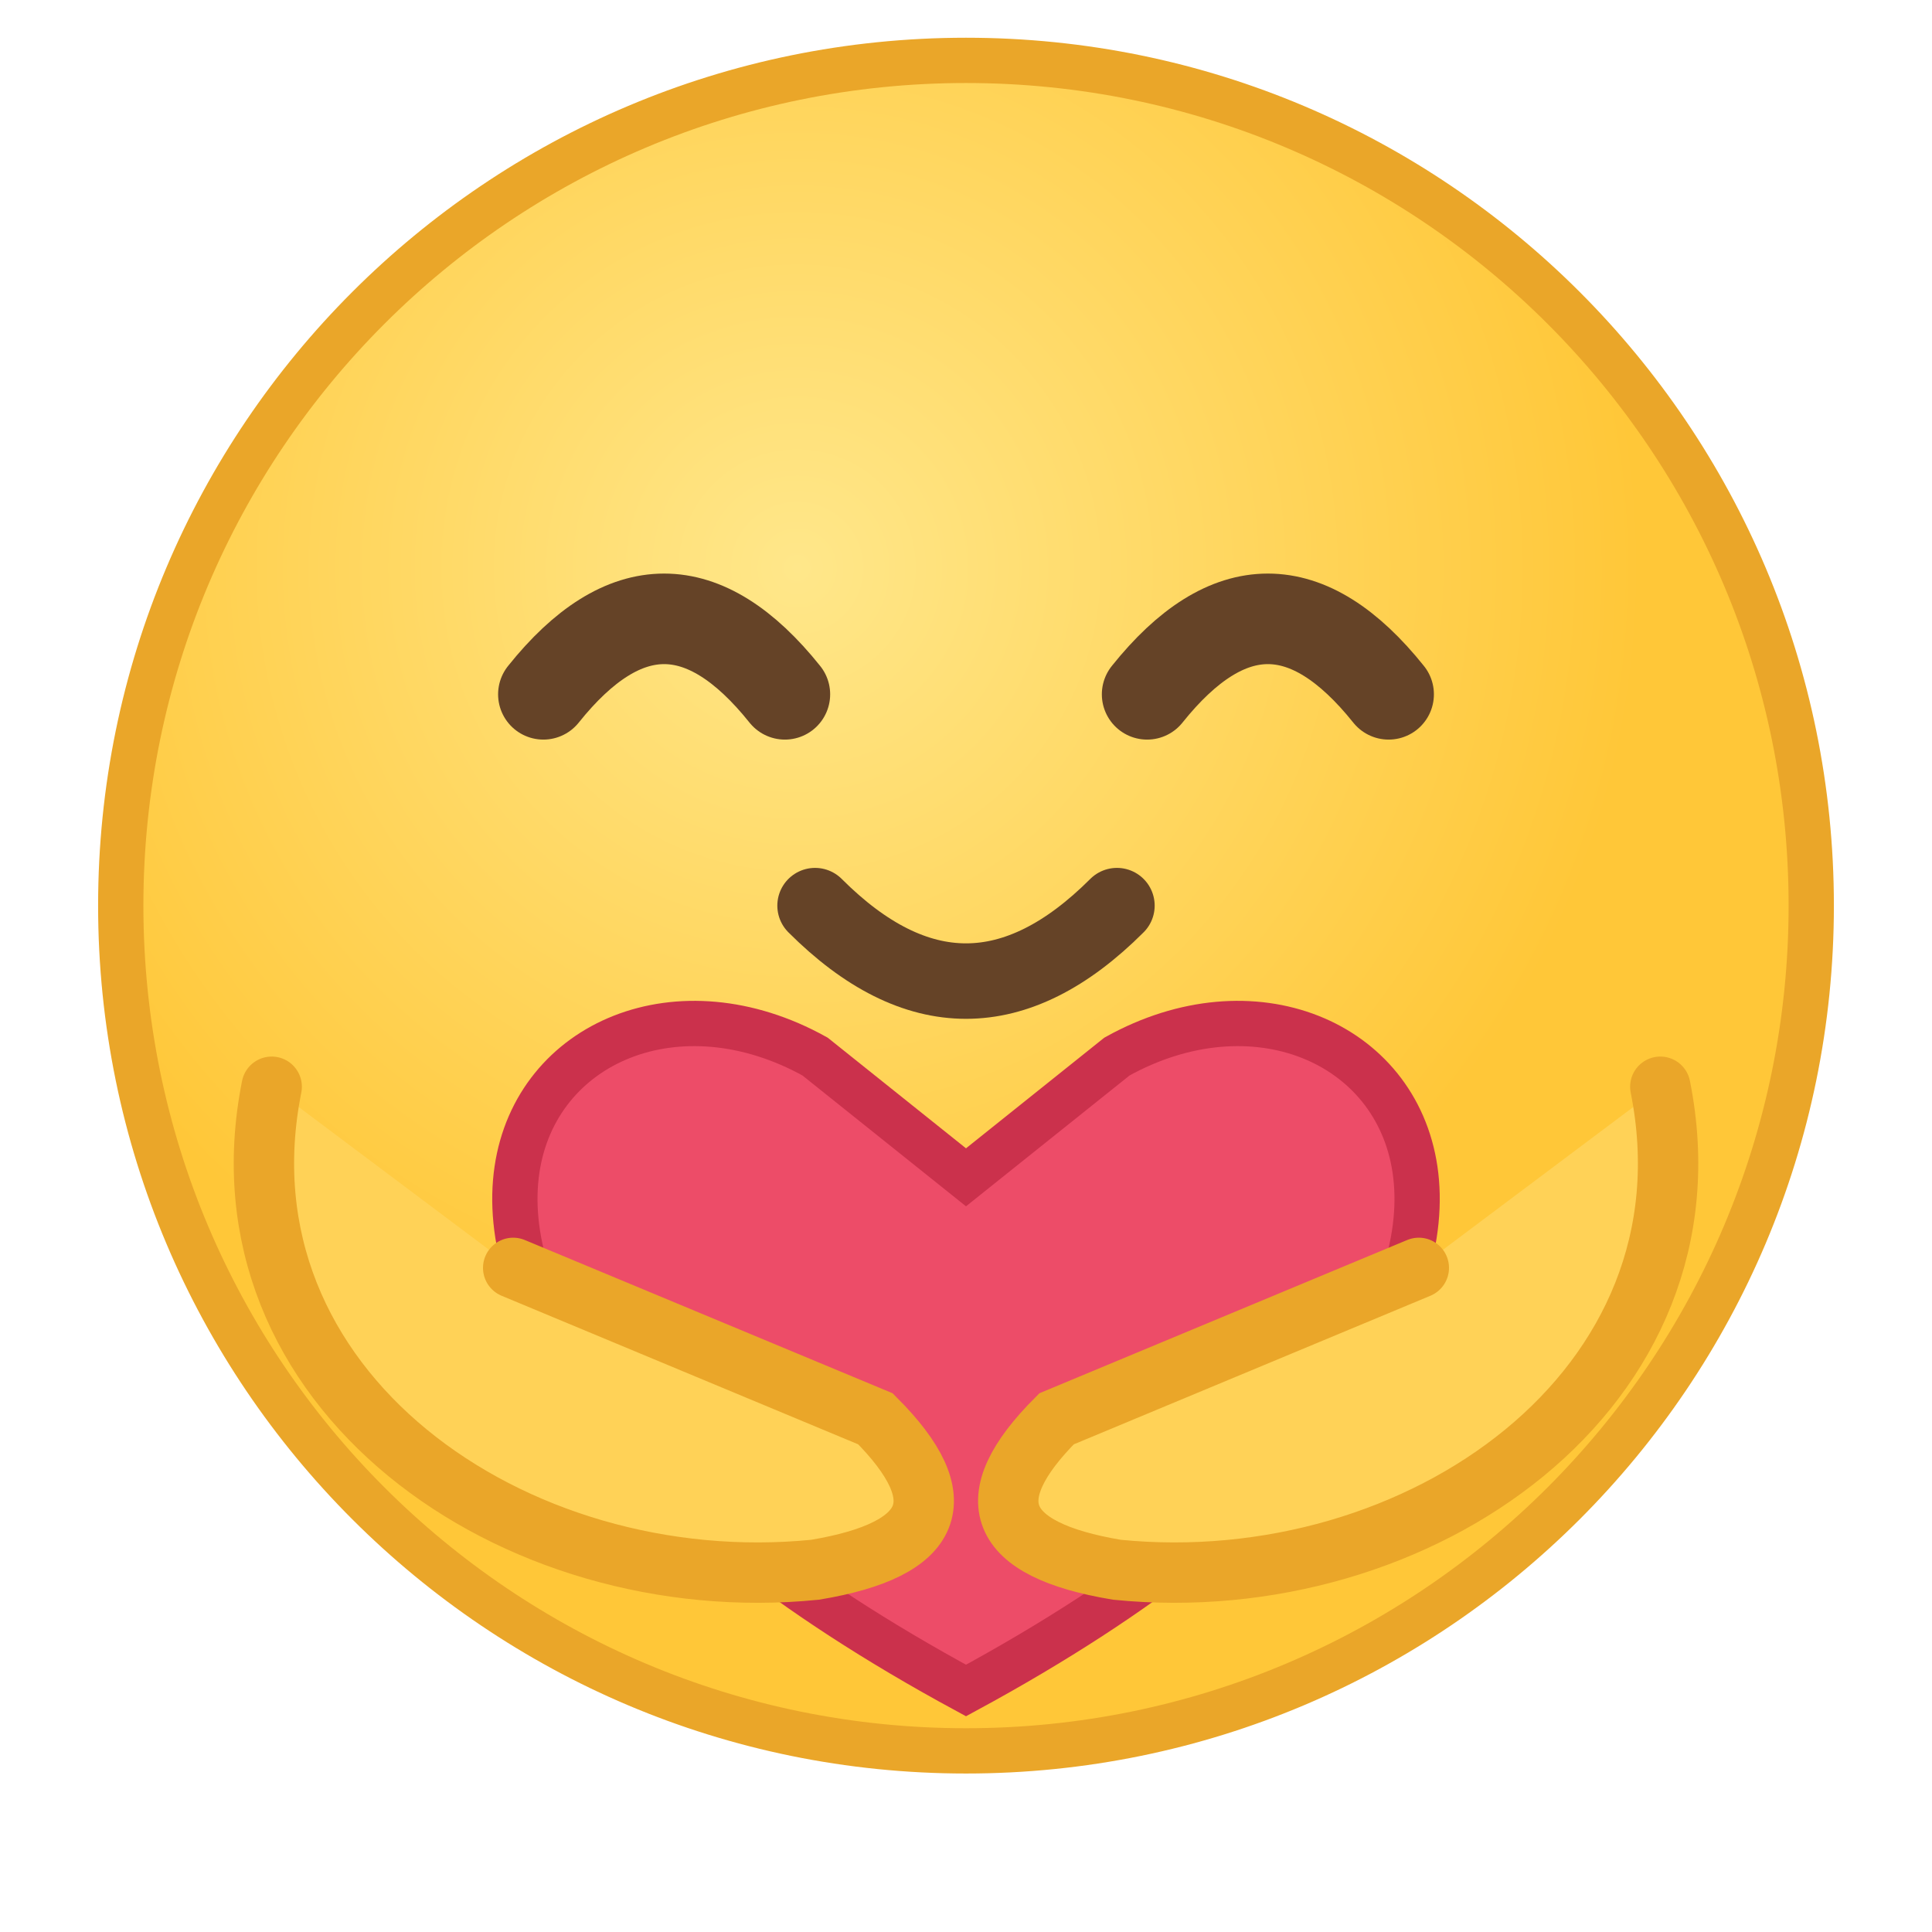
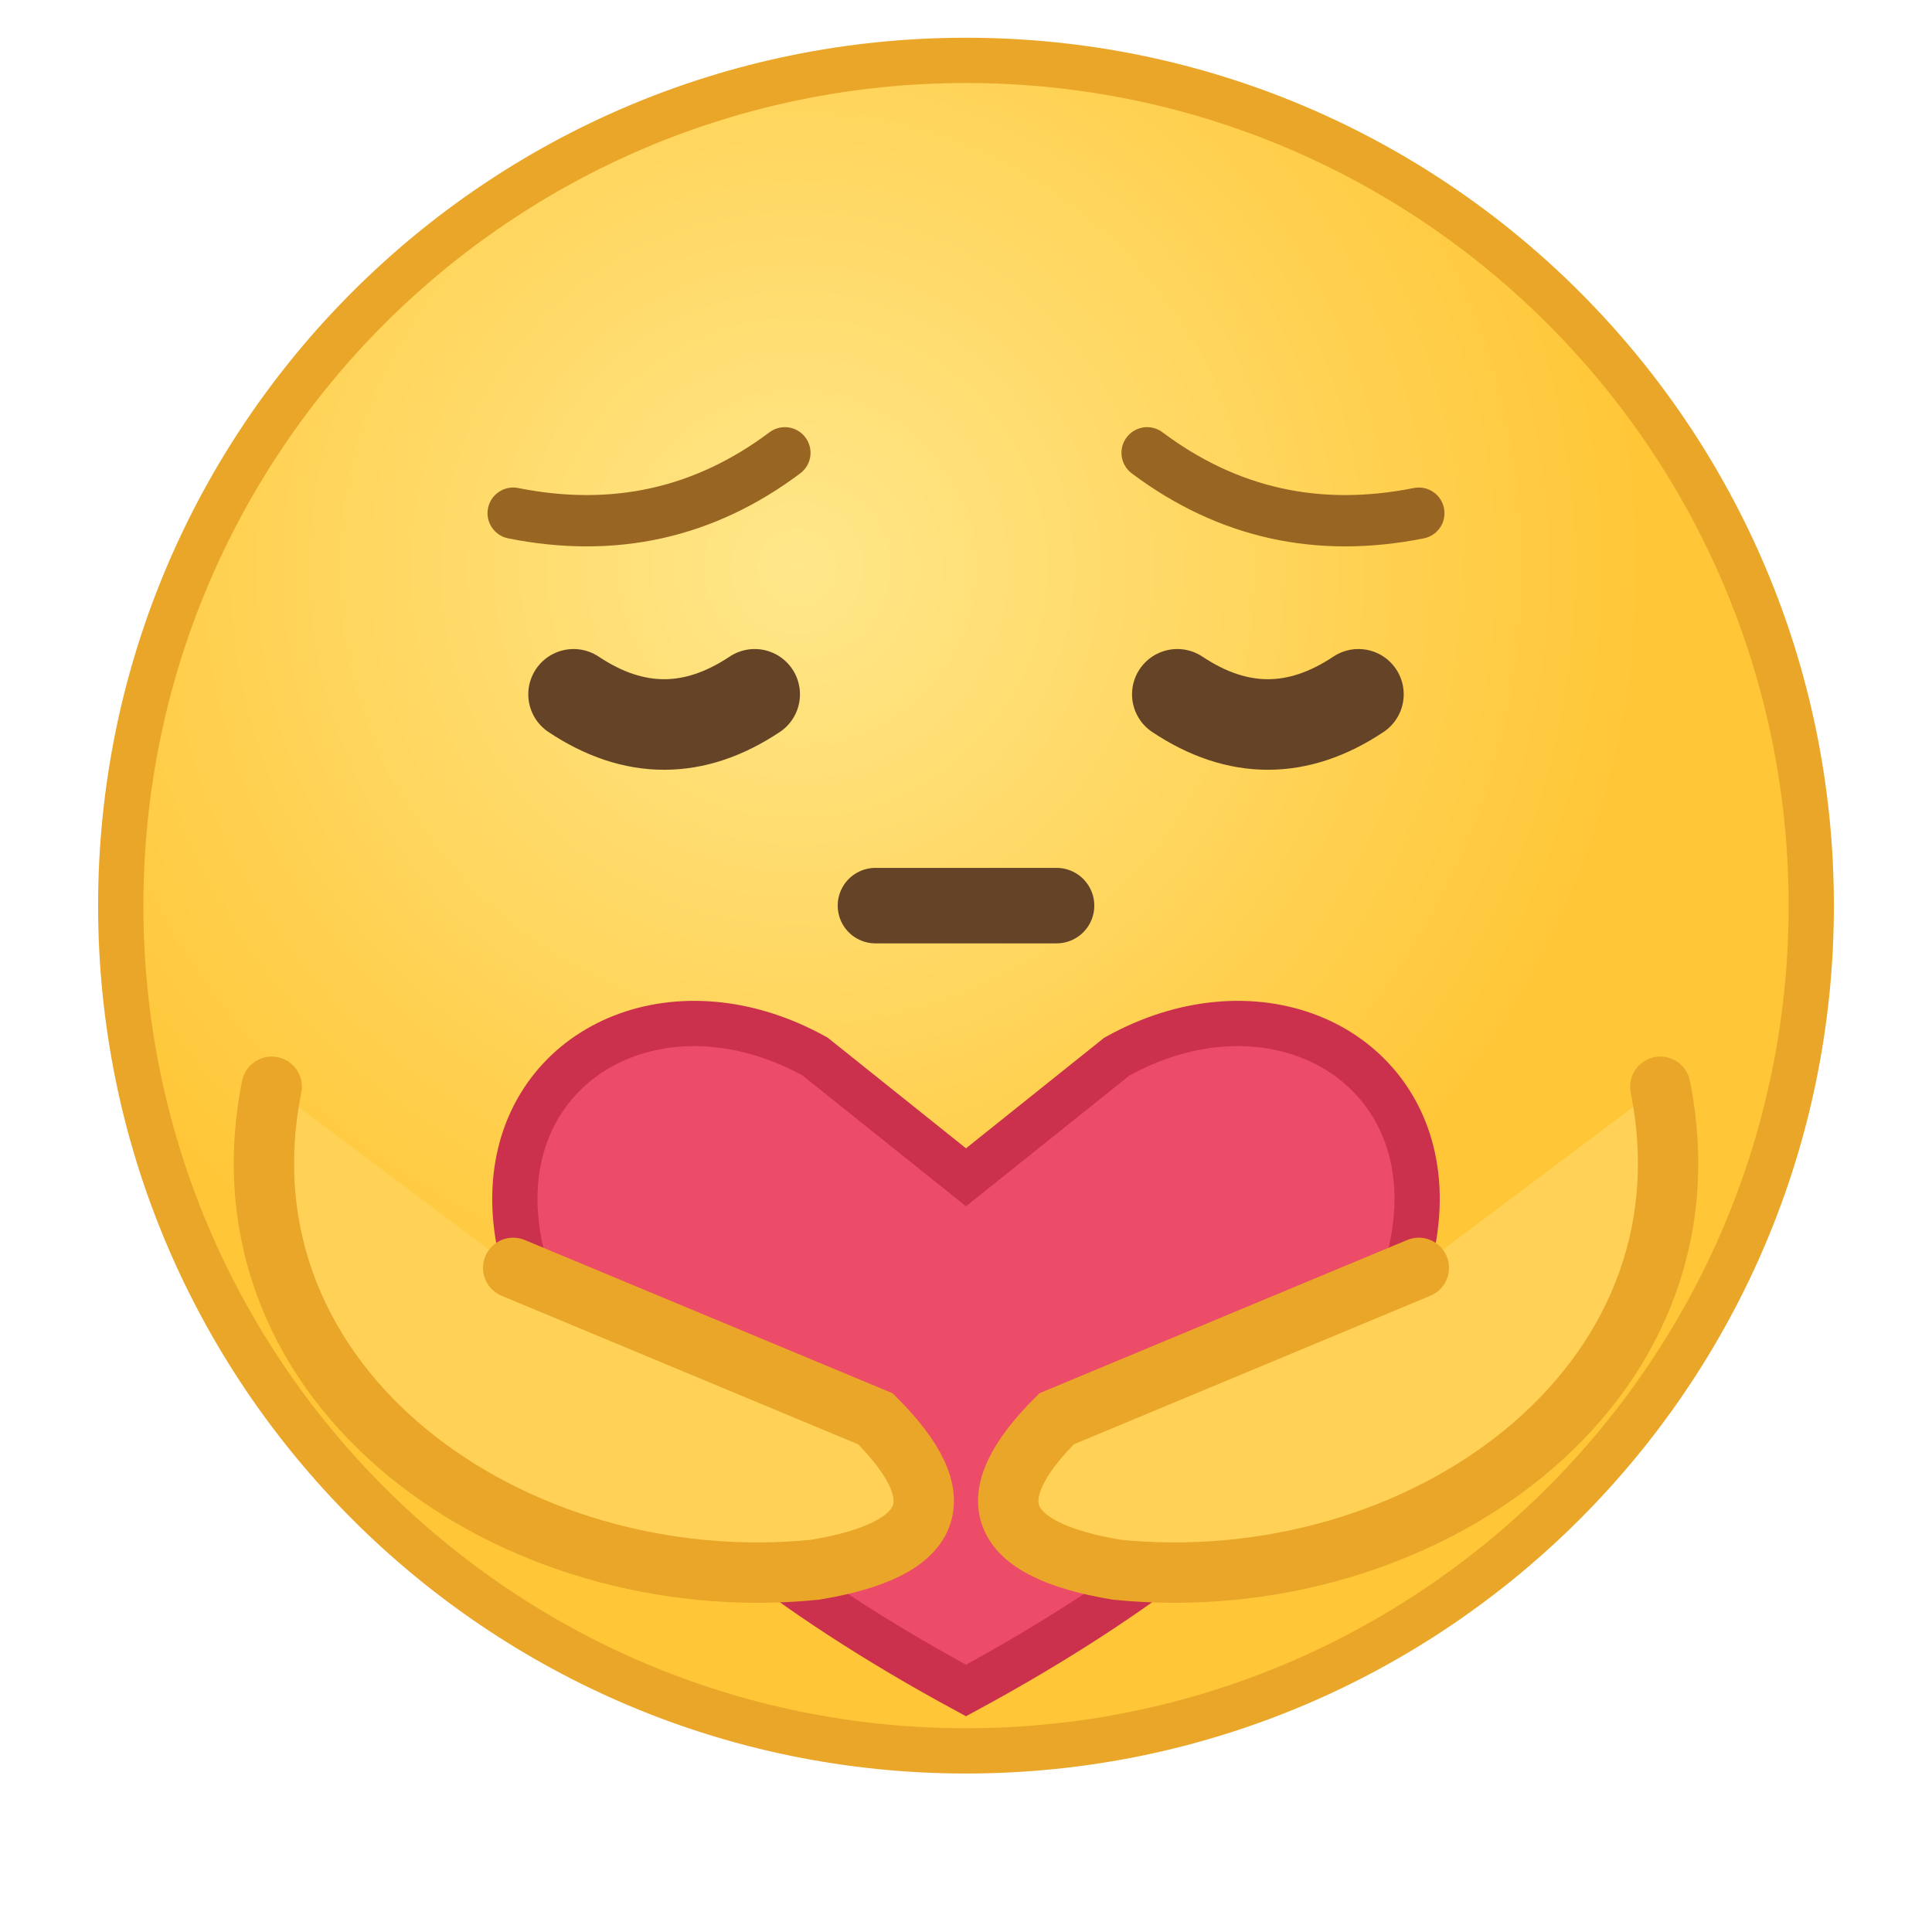
<svg xmlns="http://www.w3.org/2000/svg" viewBox="0 0 64 64">
  <defs>
    <radialGradient id="f" cx=".4" cy=".3">
      <stop stop-color="#ffe78a" />
      <stop offset="1" stop-color="#ffc738" />
    </radialGradient>
  </defs>
  <circle cx="32" cy="30" r="28" fill="url(#f)" stroke="#eaa629" stroke-width="1.5" />
-   <path d="M18 23q4-5 8 0m12 0q4-5 8 0" fill="none" stroke="#654327" stroke-width="3" stroke-linecap="round" />
-   <path d="M27 30q5 5 10 0" fill="none" stroke="#654327" stroke-width="2.5" stroke-linecap="round" />
+   <path d="M17 17q5 1 9-2m12 0q4 3 9 2" fill="none" stroke="#986523" stroke-width="1.7" stroke-linecap="round" />
+   <path d="M19 23q3 2 6 0m14 0q3 2 6 0" fill="none" stroke="#654327" stroke-width="3" stroke-linecap="round" />
+   <path d="M29 30h6" fill="none" stroke="#654327" stroke-width="2.5" stroke-linecap="round" />
  <path d="M32 56C8 43 18 30 27 35l5 4 5-4c9-5 19 8-5 21Z" fill="#ed4c68" stroke="#cb314c" stroke-width="1.5" />
  <path d="M9 36c-2 10 8 17 18 16q6-1 2-5l-12-5m38-6c2 10-8 17-18 16q-6-1-2-5l12-5" fill="#ffd257" stroke="#eaa629" stroke-width="2" stroke-linecap="round" />
</svg>
